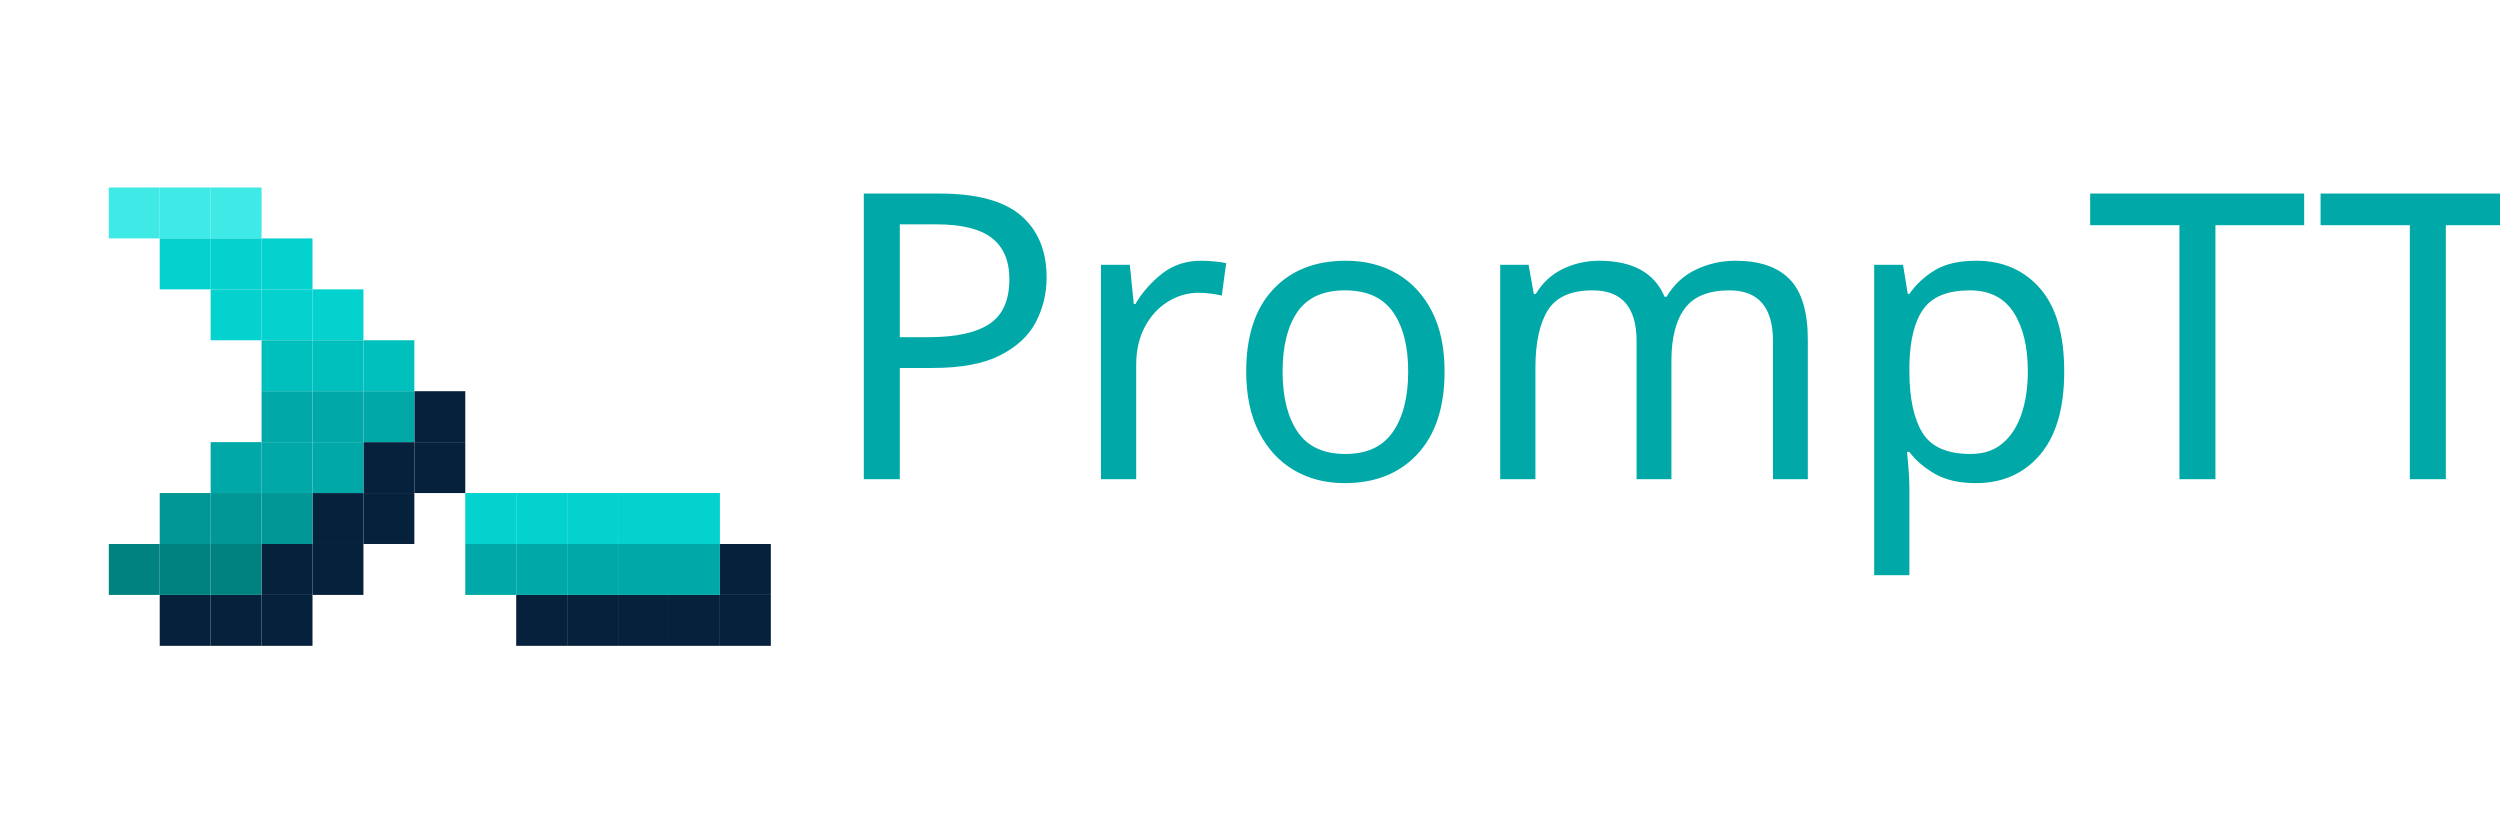
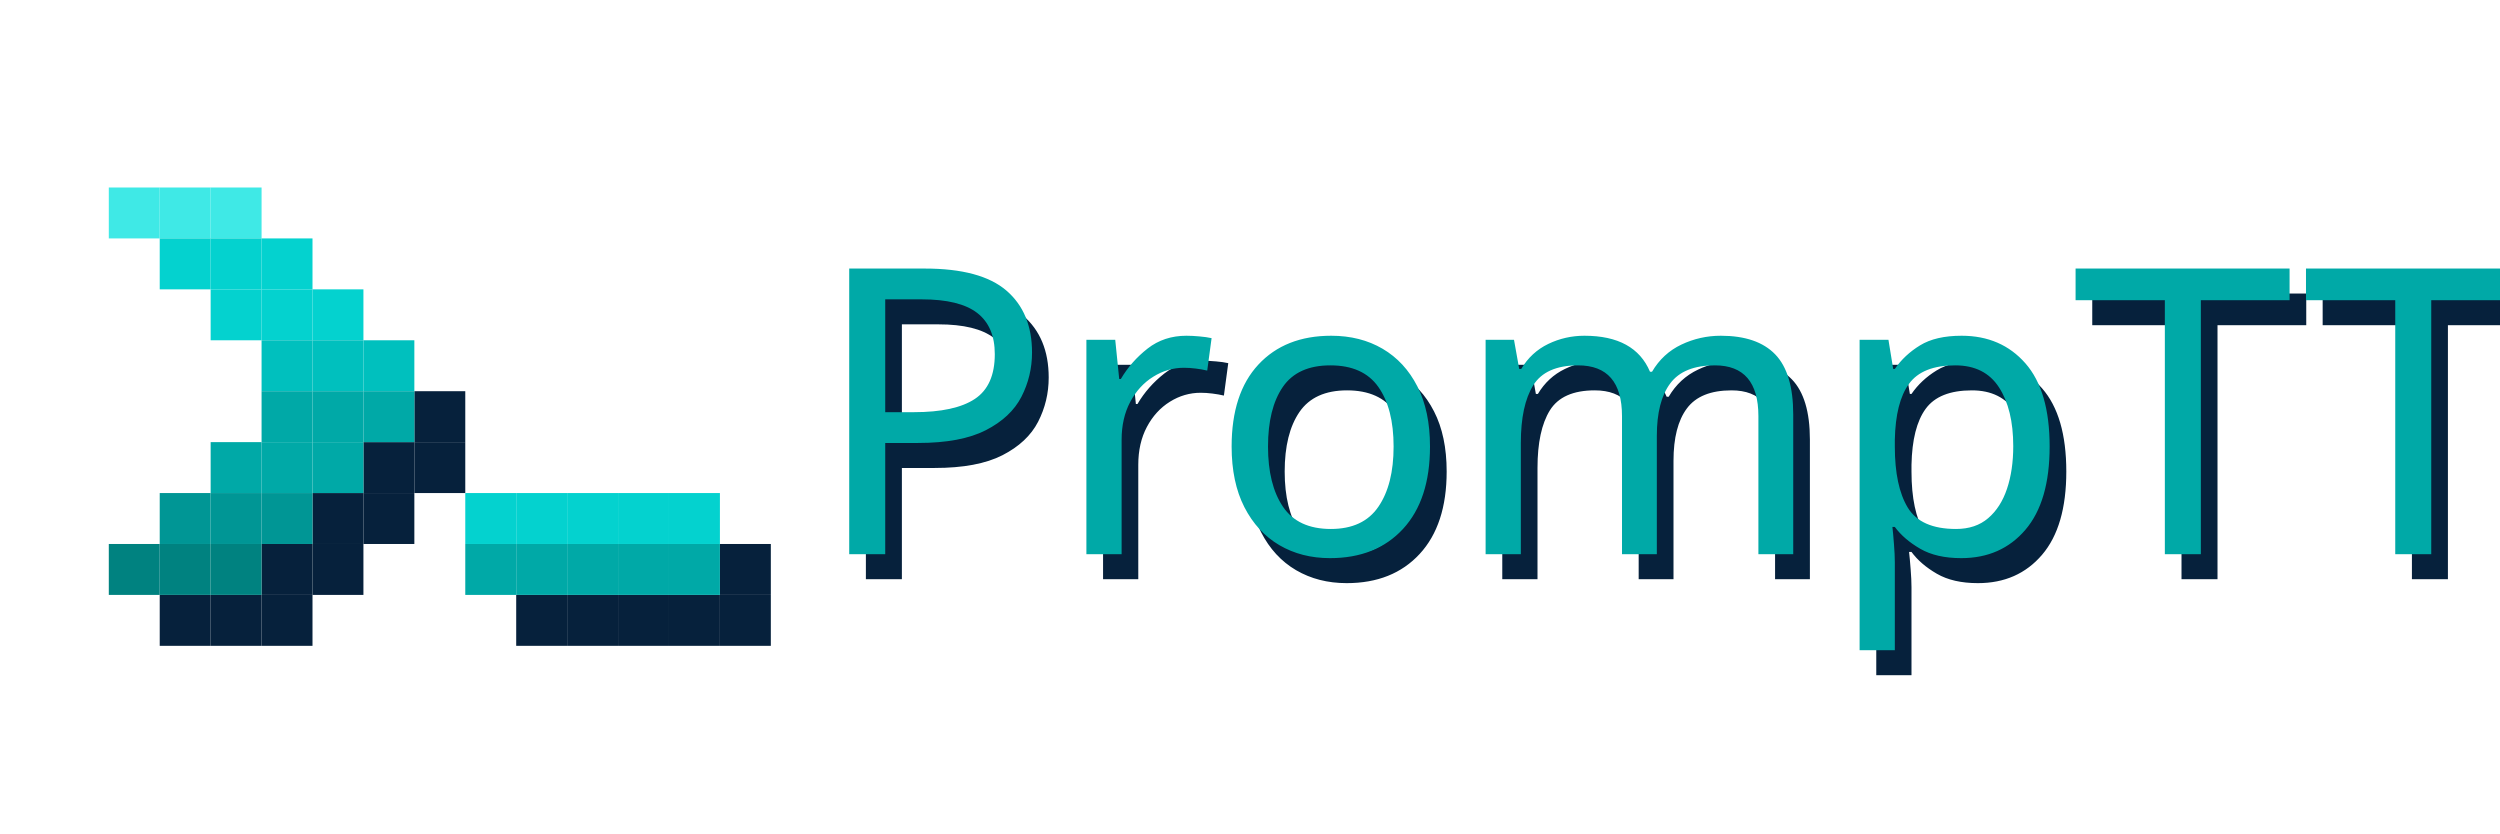
<svg xmlns="http://www.w3.org/2000/svg" width="600" height="200" viewBox="0 0 600 200">
  <g id="promptty-mark">
    <path id="Path" fill="#06213c" stroke="none" d="M 99.444 93.889 L 111.667 93.889 L 111.667 106.111 L 99.444 106.111 Z" />
    <path id="path1" fill="#06213c" stroke="none" d="M 87.222 106.111 L 99.444 106.111 L 99.444 118.333 L 87.222 118.333 Z" />
    <path id="path2" fill="#06213c" stroke="none" d="M 99.444 106.111 L 111.667 106.111 L 111.667 118.333 L 99.444 118.333 Z" />
    <path id="path3" fill="#06213c" stroke="none" d="M 75 118.333 L 87.222 118.333 L 87.222 130.556 L 75 130.556 Z" />
    <path id="path4" fill="#06213c" stroke="none" d="M 87.222 118.333 L 99.444 118.333 L 99.444 130.556 L 87.222 130.556 Z" />
    <path id="path5" fill="#06213c" stroke="none" d="M 62.778 130.556 L 75 130.556 L 75 142.778 L 62.778 142.778 Z" />
    <path id="path6" fill="#06213c" stroke="none" d="M 75 130.556 L 87.222 130.556 L 87.222 142.778 L 75 142.778 Z" />
    <path id="path7" fill="#06213c" stroke="none" d="M 172.778 130.556 L 185 130.556 L 185 142.778 L 172.778 142.778 Z" />
    <path id="path8" fill="#06213c" stroke="none" d="M 38.333 142.778 L 50.556 142.778 L 50.556 155 L 38.333 155 Z" />
    <path id="path9" fill="#06213c" stroke="none" d="M 50.556 142.778 L 62.778 142.778 L 62.778 155 L 50.556 155 Z" />
    <path id="path10" fill="#06213c" stroke="none" d="M 62.778 142.778 L 75 142.778 L 75 155 L 62.778 155 Z" />
    <path id="path11" fill="#06213c" stroke="none" d="M 123.889 142.778 L 136.111 142.778 L 136.111 155 L 123.889 155 Z" />
    <path id="path12" fill="#06213c" stroke="none" d="M 136.111 142.778 L 148.333 142.778 L 148.333 155 L 136.111 155 Z" />
    <path id="path13" fill="#06213c" stroke="none" d="M 148.333 142.778 L 160.556 142.778 L 160.556 155 L 148.333 155 Z" />
    <path id="path14" fill="#06213c" stroke="none" d="M 160.556 142.778 L 172.778 142.778 L 172.778 155 L 160.556 155 Z" />
    <path id="path15" fill="#06213c" stroke="none" d="M 172.778 142.778 L 185 142.778 L 185 155 L 172.778 155 Z" />
    <path id="path16" fill="#3fe9e6" stroke="none" d="M 26.111 45 L 38.333 45 L 38.333 57.222 L 26.111 57.222 Z" />
    <path id="path17" fill="#3fe9e6" stroke="none" d="M 38.333 45 L 50.556 45 L 50.556 57.222 L 38.333 57.222 Z" />
    <path id="path18" fill="#3fe9e6" stroke="none" d="M 50.556 45 L 62.778 45 L 62.778 57.222 L 50.556 57.222 Z" />
    <path id="path19" fill="#04d2cf" stroke="none" d="M 38.333 57.222 L 50.556 57.222 L 50.556 69.444 L 38.333 69.444 Z" />
    <path id="path20" fill="#04d2cf" stroke="none" d="M 50.556 57.222 L 62.778 57.222 L 62.778 69.444 L 50.556 69.444 Z" />
    <path id="path21" fill="#04d2cf" stroke="none" d="M 62.778 57.222 L 75 57.222 L 75 69.444 L 62.778 69.444 Z" />
    <path id="path22" fill="#04d2cf" stroke="none" d="M 50.556 69.444 L 62.778 69.444 L 62.778 81.667 L 50.556 81.667 Z" />
    <path id="path23" fill="#04d2cf" stroke="none" d="M 62.778 69.444 L 75 69.444 L 75 81.667 L 62.778 81.667 Z" />
    <path id="path24" fill="#04d2cf" stroke="none" d="M 75 69.444 L 87.222 69.444 L 87.222 81.667 L 75 81.667 Z" />
    <path id="path25" fill="#00c0be" stroke="none" d="M 62.778 81.667 L 75 81.667 L 75 93.889 L 62.778 93.889 Z" />
    <path id="path26" fill="#00c0be" stroke="none" d="M 75 81.667 L 87.222 81.667 L 87.222 93.889 L 75 93.889 Z" />
    <path id="path27" fill="#00c0be" stroke="none" d="M 87.222 81.667 L 99.444 81.667 L 99.444 93.889 L 87.222 93.889 Z" />
    <path id="path28" fill="#00a9a7" stroke="none" d="M 62.778 93.889 L 75 93.889 L 75 106.111 L 62.778 106.111 Z" />
    <path id="path29" fill="#00a9a7" stroke="none" d="M 75 93.889 L 87.222 93.889 L 87.222 106.111 L 75 106.111 Z" />
    <path id="path30" fill="#00a9a7" stroke="none" d="M 87.222 93.889 L 99.444 93.889 L 99.444 106.111 L 87.222 106.111 Z" />
    <path id="path31" fill="#00a9a7" stroke="none" d="M 50.556 106.111 L 62.778 106.111 L 62.778 118.333 L 50.556 118.333 Z" />
    <path id="path32" fill="#00a9a7" stroke="none" d="M 62.778 106.111 L 75 106.111 L 75 118.333 L 62.778 118.333 Z" />
    <path id="path33" fill="#00a9a7" stroke="none" d="M 75 106.111 L 87.222 106.111 L 87.222 118.333 L 75 118.333 Z" />
    <path id="path34" fill="#009695" stroke="none" d="M 38.333 118.333 L 50.556 118.333 L 50.556 130.556 L 38.333 130.556 Z" />
    <path id="path35" fill="#009695" stroke="none" d="M 50.556 118.333 L 62.778 118.333 L 62.778 130.556 L 50.556 130.556 Z" />
    <path id="path36" fill="#009695" stroke="none" d="M 62.778 118.333 L 75 118.333 L 75 130.556 L 62.778 130.556 Z" />
    <path id="path37" fill="#008280" stroke="none" d="M 26.111 130.556 L 38.333 130.556 L 38.333 142.778 L 26.111 142.778 Z" />
    <path id="path38" fill="#008280" stroke="none" d="M 38.333 130.556 L 50.556 130.556 L 50.556 142.778 L 38.333 142.778 Z" />
    <path id="path39" fill="#008280" stroke="none" d="M 50.556 130.556 L 62.778 130.556 L 62.778 142.778 L 50.556 142.778 Z" />
    <path id="path40" fill="#04d2cf" stroke="none" d="M 111.667 118.333 L 123.889 118.333 L 123.889 130.556 L 111.667 130.556 Z" />
    <path id="path41" fill="#04d2cf" stroke="none" d="M 123.889 118.333 L 136.111 118.333 L 136.111 130.556 L 123.889 130.556 Z" />
    <path id="path42" fill="#04d2cf" stroke="none" d="M 136.111 118.333 L 148.333 118.333 L 148.333 130.556 L 136.111 130.556 Z" />
    <path id="path43" fill="#04d2cf" stroke="none" d="M 148.333 118.333 L 160.556 118.333 L 160.556 130.556 L 148.333 130.556 Z" />
    <path id="path44" fill="#04d2cf" stroke="none" d="M 160.556 118.333 L 172.778 118.333 L 172.778 130.556 L 160.556 130.556 Z" />
    <path id="path45" fill="#00a9a7" stroke="none" d="M 111.667 130.556 L 123.889 130.556 L 123.889 142.778 L 111.667 142.778 Z" />
    <path id="path46" fill="#00a9a7" stroke="none" d="M 123.889 130.556 L 136.111 130.556 L 136.111 142.778 L 123.889 142.778 Z" />
    <path id="path47" fill="#00a9a7" stroke="none" d="M 136.111 130.556 L 148.333 130.556 L 148.333 142.778 L 136.111 142.778 Z" />
    <path id="path48" fill="#00a9a7" stroke="none" d="M 148.333 130.556 L 160.556 130.556 L 160.556 142.778 L 148.333 142.778 Z" />
    <path id="path49" fill="#00a9a7" stroke="none" d="M 160.556 130.556 L 172.778 130.556 L 172.778 142.778 L 160.556 142.778 Z" />
  </g>
-   <text id="PrompTTY" xml:space="preserve" x="198" y="135" font-family="Workbench" font-size="96" fill="#00a9a7" baseline-shift="20">PrompTTY</text>
+   <text id="PrompTTY" xml:space="preserve" x="198.5" y="159" font-family="Workbench" font-size="96" fill="#06213c" baseline-shift="20">PrompTTY</text>
+   <text id="text1" xml:space="preserve" x="194.5" y="153" font-family="Workbench" font-size="96" fill="#00a9a7" baseline-shift="20">PrompTTY</text>
</svg>
